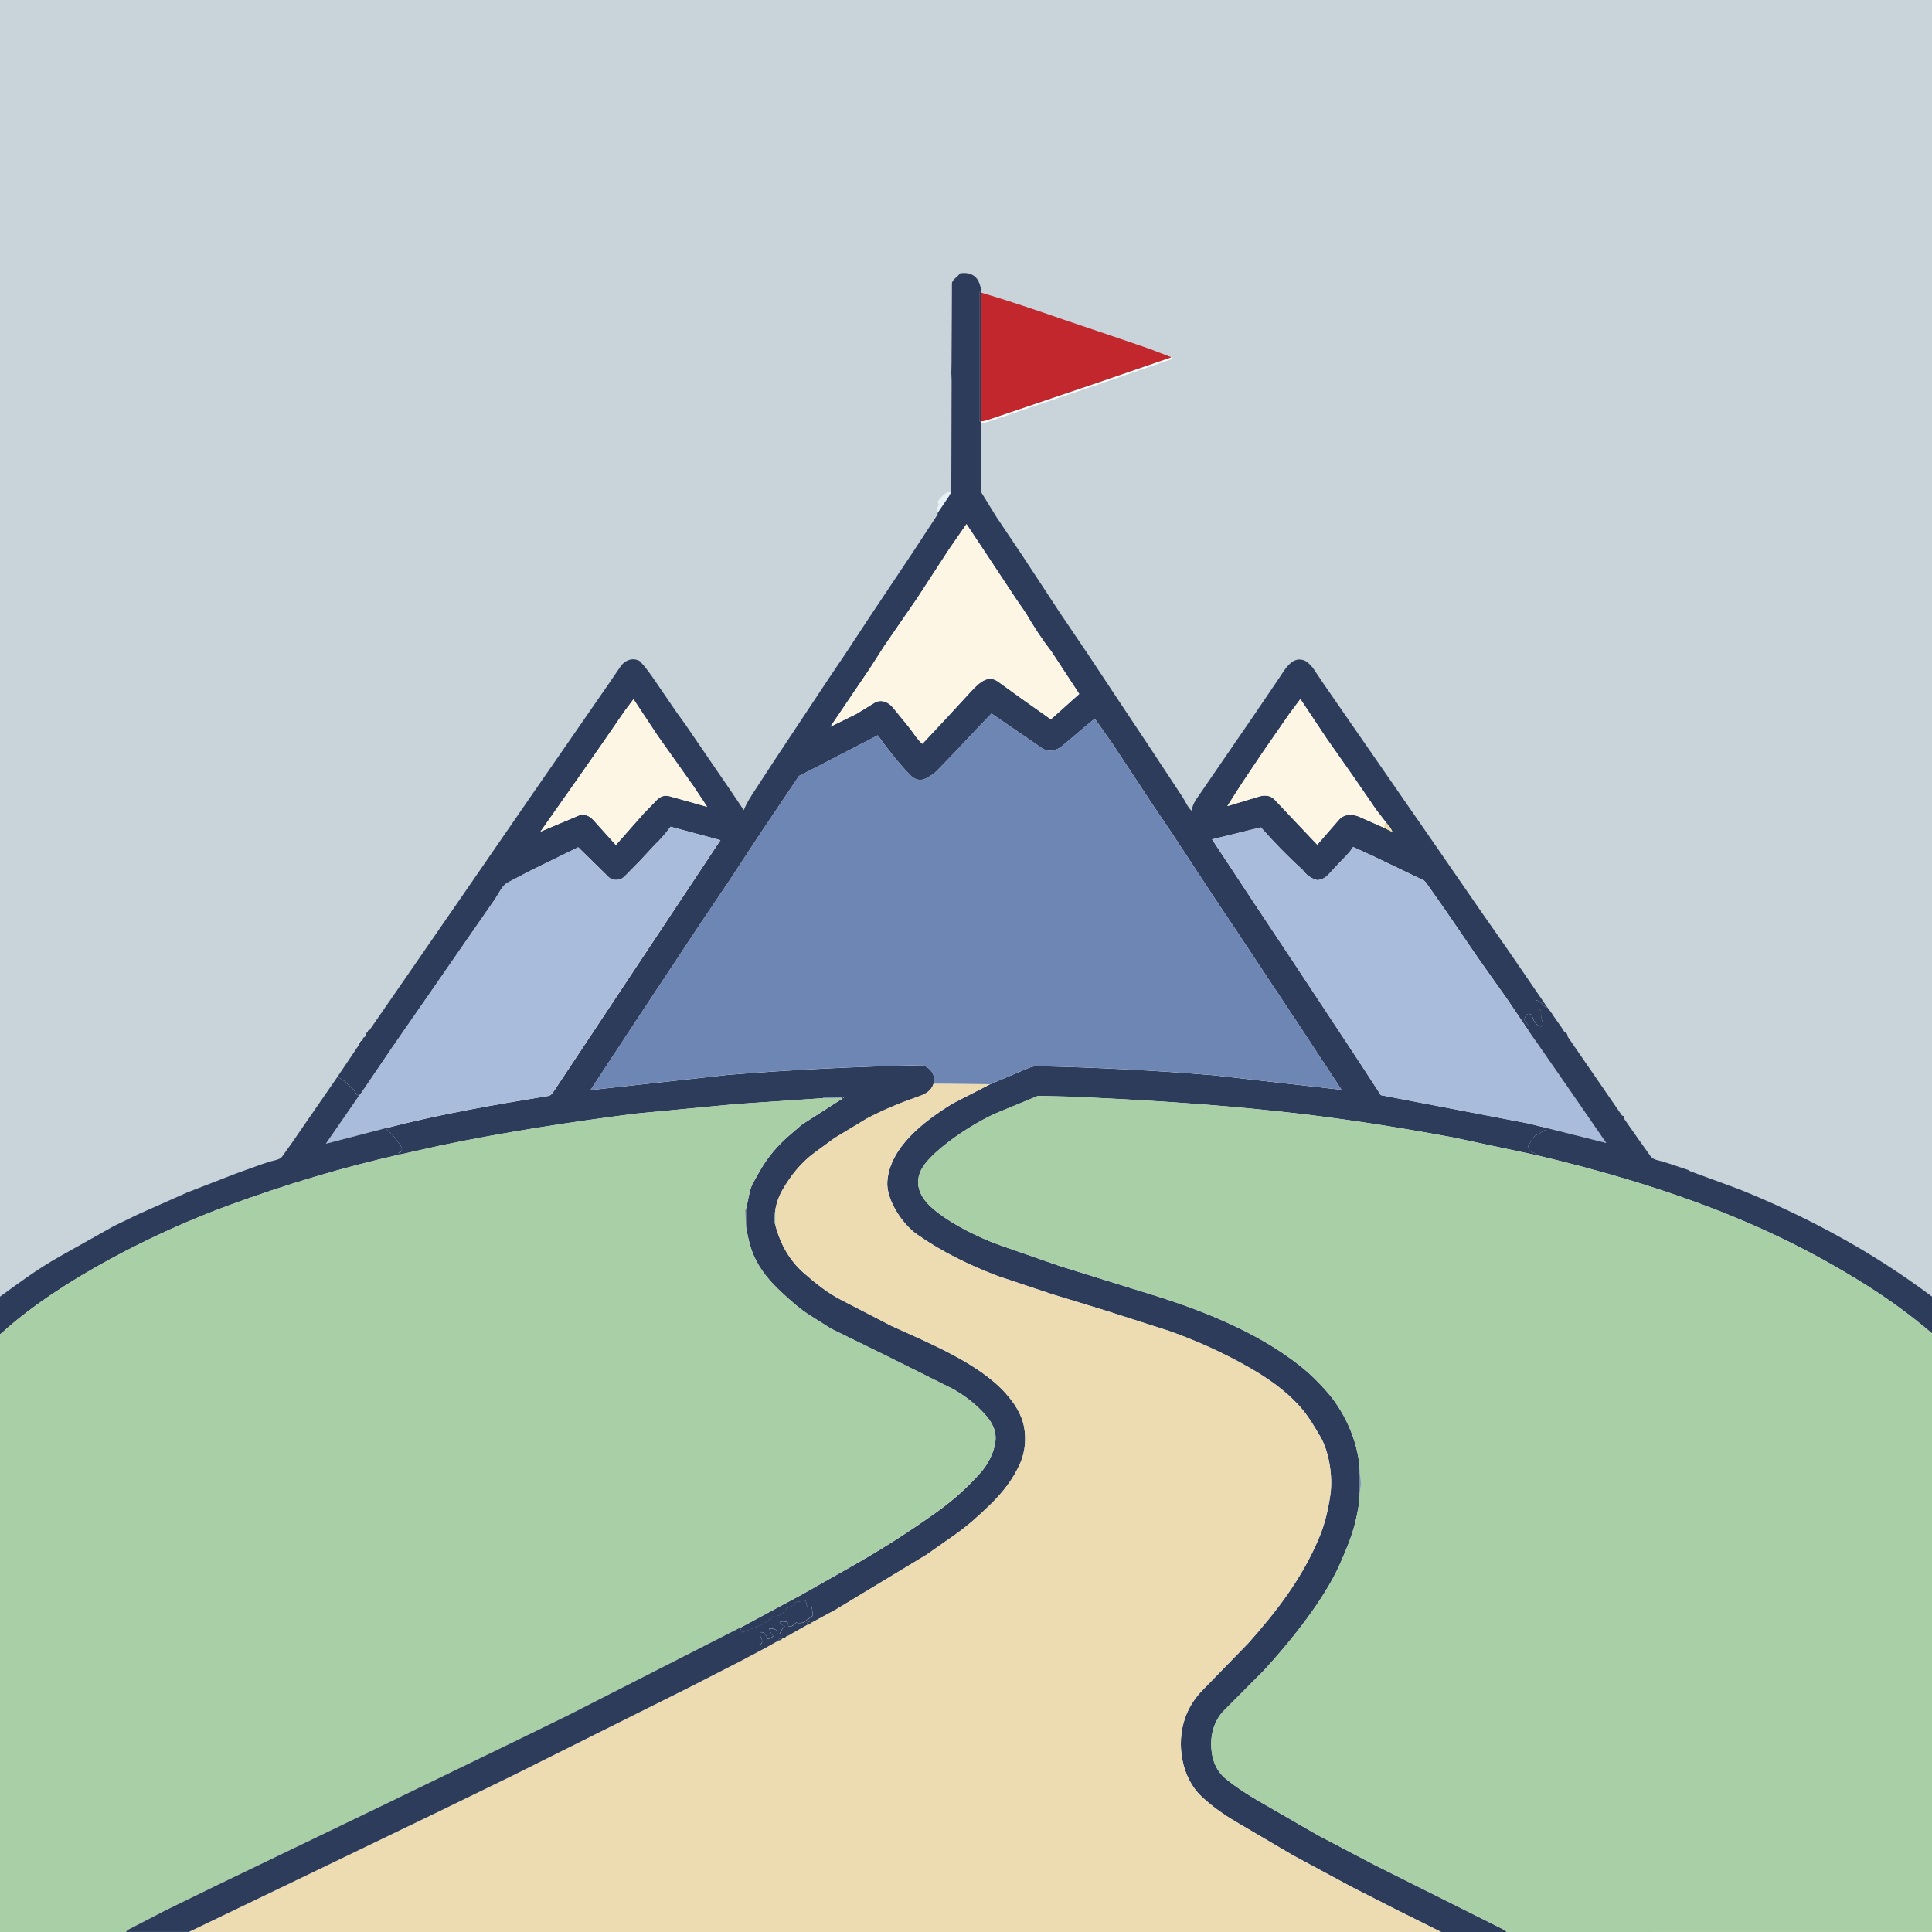
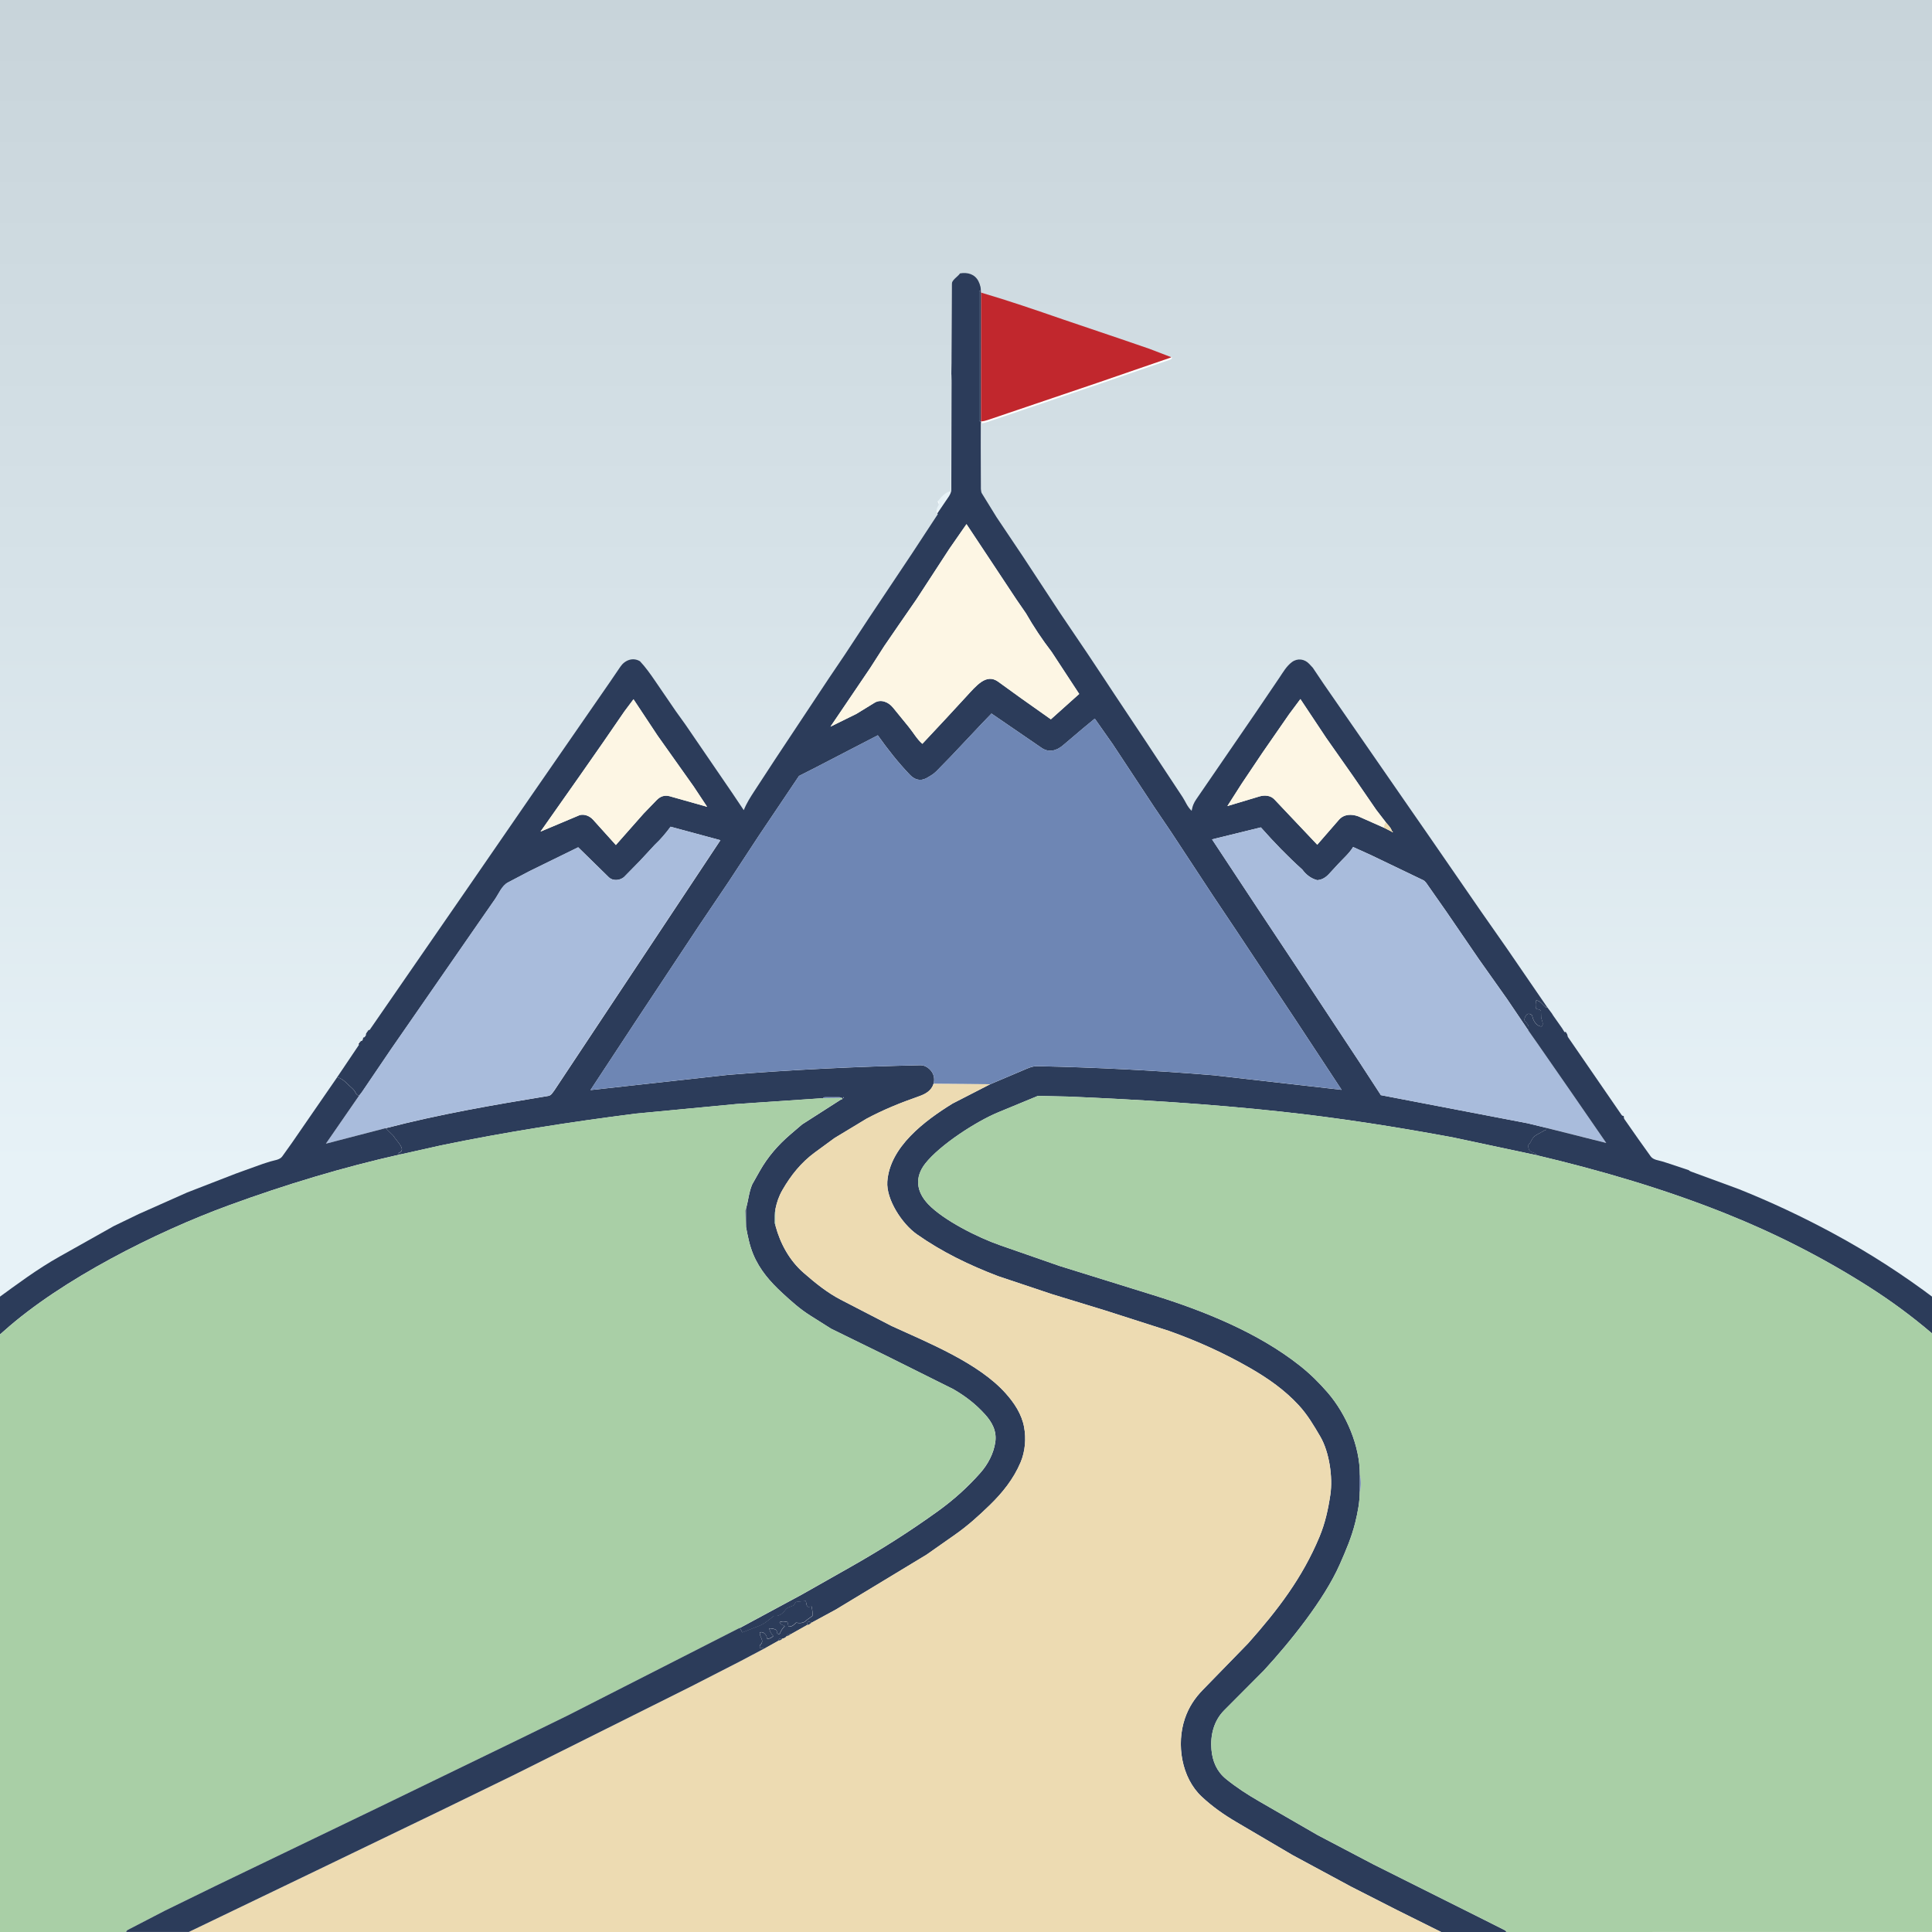
<svg xmlns="http://www.w3.org/2000/svg" id="Layer_1" data-name="Layer 1" viewBox="0 0 1024 1024">
  <defs>
    <style>
      .cls-1 {
        fill: #2C3C5A;
      }

      .cls-2 {
        fill: #6E86B4;
      }

      .cls-3 {
        fill: #2C3C5A;
      }

      .cls-4 {
        fill: #FDF6E4;
      }

      .cls-5 {
        fill: #2C3C5A;
      }

      .cls-6 {
        fill: #EDDBB2;
      }

      .cls-7 {
        fill: #A9BCDC;
      }

      .cls-8 {
        fill: #A9CFA6;
      }

      .cls-9 {
        fill: #E7F2F7;
      }

      .cls-10 {
        fill: #C8D4DA;
      }

      .cls-11 {
        fill: #D7E3E9;
      }

      .cls-12 {
        fill: #C1272D;
      }
    </style>
+     <linearGradient id="skyRamp" gradientUnits="userSpaceOnUse" x1="0" y1="0" x2="0" y2="620">
+       <stop offset="0" stop-color="#C8D4DA" />
+       <stop offset="0.52" stop-color="#D7E3E9" />
+       <stop offset="1" stop-color="#E7F2F7" />
+     </linearGradient>
  </defs>
  <g>
    <path class="cls-9" d="M504.12,259.42c0,1.31-.57,2.6-1.38,3.8l-5.66,8.34c-1.06-1.63-.5-3.53.52-5l-.59-1.82c.07.21,3.36-5.16,7.11-5.32Z" />
    <g>
      <path class="cls-5" d="M518.6,148.02c.95,1.84,1.43,3.95,1.43,6.08-.12-.04-.84-.12-.99.14v68.55c-.01.72.75.59.93.55l-.04,12.52.09,21.63c0,.93-.16,2.09.43,3.06l7.78,12.61,13.77,20.52,19.88,30.26,14.76,21.83,8.38,12.62,5.6,8.49,16.86,25.33,19.32,29.27c1.61,2.43,2.38,4.98,4.81,7.28.34-2.34,1.13-4.2,2.48-6.17l31.17-45.43,12.82-18.91c2.03-3,3.74-6.1,6.65-8.3s6.71-1.73,9.19.93l1.89,2.03,5.73,8.53,47.12,68.08,8.49,12.24,27.8,40.29,13.65,19.52,21.36,31.14.07.9c.04.19-.48.45-.7.26l-.73-.63c-1.37-1.17-2.11-2.69-4.39-3.06-.25,1.21-.52,3.15.04,4.51.82.28,2.47.32,2.5,1.33l.1,3.07c.04,1.23,1.76,3.86.16,4.94-2.64-.09-4.38-3.08-4.84-5.46-.18-.96-1.7-1.52-2.6-1.07s-2.01,2.76-1.4,3.61c1.47,1.47,2.58,2.82,1.85,4.98l-11.24-16.61-14.98-21.16-17.1-25-9.51-13.58c-.67-.96-1.66-2.66-2.8-3.21l-27.77-13.33-9.43-4.27c-2.2,3.52-5.1,5.95-7.81,8.89l-5.05,5.47c-1.63,1.77-3.67,3.04-6.15,3.21-3.27-.85-5.9-2.85-7.91-5.6-7.87-7.08-15.02-14.52-21.98-22.37l-25.87,6.35,24.42,36.96,20.83,31.36,16.36,24.78,16.36,24.77,11.52,17.7,77.72,14.9,9.85,2.39c.23.35.26.84.12.99-.13.14-.57.21-.9.4l-3.89,2.14c-1.96,1.08-2.71,2.21-3.57,4.11-.38.83-1.55,1.35-1.26,2.5,1.02,4,2.46,1.83,5.04,4.53l-44.97-9.57c-30.24-5.61-60.38-10.34-91.04-13.65-37.66-4.07-75.14-6.37-112.82-7.98l-16.05-.36-21.07,8.71c-11.57,4.78-30.84,17.23-38.61,27.09-5.73,7.27-4.84,14.91,1.52,21.6,8.13,8.54,26.38,17.68,37.96,21.71l31.6,11.01,49.76,15.47c26.9,8.36,55.49,19.89,77.51,37.28,5.54,4.37,10.3,9.07,14.86,14.34,9.98,11.54,17.15,28.5,17.08,43.55l-.04,9.21c-.02,5.29-1.06,10.74-2.39,16.14-1.94,7.85-5.01,14.97-8.25,22.3-8.18,18.52-26.21,40.95-40.16,56.1l-21.04,21.13c-5.59,5.62-7.43,13.32-6.75,20.96.56,6.2,2.86,11.51,7.72,15.46,5.58,4.53,11.4,8.28,17.69,11.91l30.81,17.79,29.63,15.56,59.14,29.59,10.39,5.24c.51.26.84.57.83,1.01h-34.48s-23.79-11.84-23.79-11.84l-23.97-12.21-30.95-16.69-29.64-17.43c-6.76-3.97-12.84-8.22-18.57-13.57-10.74-10.05-13.54-27.84-8.89-41.45,2.03-5.93,5.16-10.71,9.51-15.17l23.99-24.63c15.59-17.55,28.74-34.66,37.83-56.51,3-7.21,4.61-14.56,5.76-22.32,1.36-9.19-.54-22.54-5.32-30.74-3.42-5.86-6.8-11.61-11.45-16.64-7.42-8.03-16.08-14.12-25.57-19.6-13.87-8-28.2-14.46-43.31-19.83l-33.47-10.73-28.39-8.69-28.6-9.57c-15.24-5.82-29.66-12.77-43.03-22.17-7.94-5.58-16.33-18.53-15.68-27.92,1.27-18.35,19.69-32.2,34.57-41.39l19.91-10.22,16.84-7.14c2.41-1.02,5.29-2.51,8.15-2.45,31.37.66,62.36,2.23,93.71,4.84l67.6,7.7-24.47-37.19-12.43-18.71-19-28.65-12.1-18.08-22.45-34.15-8.95-13.22-21.89-33.18-9.54-13.57-6.34,5.23-10.56,8.96c-3.37,2.85-7.42,3.97-11.28,1.32l-26.57-18.2-5.24,5.45-16.28,17.26-7.7,7.89c-1.48,1.52-3.5,2.64-5.29,3.66-3.27,1.77-6.35.73-8.78-1.83-6.18-6.49-11.62-13.37-16.96-20.9l-32.72,16.94-9.05,4.61-21.15,31.45-16.11,24.56-15.38,22.8-33.15,50.06-24.74,37.62,73.15-8.08c34.06-2.73,67.7-4.37,101.7-5.09,2.63-.06,4.71,1.72,5.8,3.12,1.59,2.04,1.82,4.66,1.18,6.77-1.11,3.62-4.26,5.4-7.81,6.63-9.57,3.33-18.79,7.07-27.74,11.86l-16.89,10.21-10.41,7.62c-7.3,5.34-12.75,12.17-17.21,19.91-1.91,3.32-2.96,6.43-3.7,9.99-.5,2.39-.32,4.87-.36,7.62l.41,1.52c2.51,9.31,7.38,18.27,14.85,24.78,6.3,5.48,12.48,10.52,19.84,14.33l26.81,13.86c19.82,9.04,46.27,19.75,60.49,35.72,4.6,5.16,8.43,10.96,9.72,17.81,1.16,6.15.59,12.93-1.85,18.73-3.7,8.8-9.61,16.15-16.35,22.69-5.94,5.77-11.72,10.97-18.45,15.69l-15.07,10.58-48.04,29.07-12.9,7c-.47-.38-1.18-.62-1.63-.52-.67.14-.8,1.02-.48,1.62l-8.71,4.9c-1.14-.05-1.98.21-2.45,1.2-.3.63-1.45,1.19-2.13,1.19h-1.3c-.52-.01-.74.59-.73,1.11l-6.4,3.58-3.18.41c-.62.11-.59-1.27-.13-1.71,2.57-2.44-.82-4.41-.19-6.7,1.97-.49,3.63,1.33,3.8,3.4,1.53.06,2.46-.61,3.28-1.41-1.28-1.33-1.76-2.48-2.2-4.11,1.41.16,2.99.16,3.87,1.07.31.33.32,1.15.37,1.45.07.45,1.25.75,1.48.18.63-1.53,1.21-2.43,2.55-3.91-1.11-.62-2.03-.59-2.75-1.98,1.42-.7,2.81-.49,4.24-.08l.51,2.4c1.97.1,3.07-1.21,3.99-2.1,1.97.33,4.07.4,5.67-1.42l3.04-2.2c.23-1.65-.2-3.36-.47-5.04-.55.13-1.69.54-2.06.18-.76-.74-.77-1.91-1-3.08l-4.87.5c-.82.08-1.08,1.52-1.51,1.83-1.49.84-3.31.96-4.32,2.28-1.53,1.99-3.43,3.78-6.17,3.34l-3.72,2.88c-1.34,1.03-2.48,1.76-4.13,2.4l-8.95,3.51-1.27-2.43,32.47-17.5,25.65-14.52c16.35-9.25,31.88-19.06,47.12-30.08,8.2-5.93,15.44-12.47,22.13-20,4.13-4.65,7.15-10.45,8-16.45.84-5.91-1.83-10.62-5.46-14.63-4.99-5.52-10.37-9.65-16.82-13.38l-35.47-17.68-29.27-14.34-11.07-6.98c-5.49-3.46-9.98-7.51-14.72-11.88-6.48-5.97-12.08-12.33-15.51-20.61-1.94-4.69-2.91-9.61-3.8-14.41l.1-10.18c1.1-4.03,1.43-8.39,3.18-12.47l3.98-7.05c4.22-7.48,9.71-13.81,16.19-19.36l6.25-5.35,20.81-13.33c.67.15.84-.64.16-.7-.31-.18-.72-.39-1.25-.39h-7.6c-.53-.01-.88.2-.97.51l-46.14,3.12-53.07,5.05c-34.81,4.44-69.06,9.76-103.37,16.86l-21.06,4.71c-.5.05-1.1.25-1.43-.65,4.54-1.54-.55-5.74-2.82-9.3l-3.98-3.87c28.46-7.41,57.13-12.35,86.15-17.1,1.7-.28,2.28-1.71,3.3-2.98l88-132.58-26.4-7.14c-2.64,3.55-5.23,6.64-8.33,9.53l-7.97,8.6-8.46,8.62c-2.26,1.79-5.85,2.14-8.06-.02l-16.16-15.83-25.66,12.57-11.55,6.07c-3.26,1.71-4.87,5.97-6.96,8.98l-9.71,13.98-31.57,45.57-13.79,19.9-15.38,22.68-1.45,1.89c-1-.15-1.58-.78-1.95-1.6-.76-1.67-2.11-2.55-3.33-3.72-2.08-1.98-3.9-4.01-6.9-4.56l12.19-18.11c.63-.51.96-1.31,1.48-1.97.38-.48.91-1.22.5-1.82,1.1.13,1.28-.74,1.74-1.38l1.86-2.62,1.28-1.85,51.83-75.04,32.55-47.24,41.81-60.42,5.46-8.02c2.35-3.46,6.58-5.14,10.37-2.89,3,3.18,5.54,6.78,8.01,10.4l11.02,16.11,5.03,7,24.68,36.07,6.28,9.35c1.55-3.86,3.53-6.89,5.66-10.16l10.73-16.43,28.78-43.39,8.33-12.33,13.15-19.99,22.45-33.62,13.19-20.11.56-.82,5.66-8.34c.81-1.2,1.38-2.49,1.38-3.8l.13-57.63-.07-2.78-.05-.95.09-5.85.14-42.22c0-2.66,3.22-4.17,4.5-6.08,4.1-.7,7.85.45,9.74,4.11ZM502.02,380.17l10.01-10.85c5.54-6,10.73-12.56,17.03-8.01l11.93,8.62,16,11.32,15.02-13.45-14.61-22.3c-5.08-6.61-9.51-13.27-13.63-20.46l-5.13-7.45-13.19-19.92-13.18-19.87-9.05,13.03-17.38,26.68-9.44,13.66-7.75,11.3-7.45,11.62-10.74,15.86-10.29,15.19,13.75-6.77,9.63-5.91c3.17-1.95,7.18-.59,9.73,2.54l8.3,10.18c2.5,3.07,4.33,6.45,7.29,9.06l13.17-14.08ZM326.42,447.87l14.71-16.65,6.89-7.13c1.94-2.01,4.27-2.82,6.89-2.08l19.88,5.61-7.16-10.81-19.13-26.97-12.73-19.22-4.76,6.34-11.23,16.33-12.37,17.73-20.93,29.75,20.88-8.79c2.7-.55,5.26.57,7.04,2.55l12.02,13.34ZM733.56,438.72l3.73,1.89.35-.33c-.45-1.74-1.98-2.98-3.06-4.38l-5.12-6.64-12.26-17.84-14.29-20.34-13.67-20.56-5.98,8.03-14.15,20.43-11.08,16.52-7.49,11.73,17.06-5.12c2.66-.8,5.83-.55,7.82,1.55l22.76,24.05,11.46-13.18c2.68-3.08,6.7-3.18,10.39-1.82l13.54,6.01ZM738.24,440.71l-.62.17c.17.39.66.26.62-.17ZM447.04,581.52l-.25.25.25.25.25-.25-.25-.25Z" />
      <path class="cls-2" d="M524.76,574.67l-29.99-.21c.65-2.11.41-4.72-1.18-6.77-1.09-1.39-3.17-3.17-5.8-3.12-34.01.72-67.65,2.35-101.7,5.09l-73.15,8.08,24.74-37.62,33.15-50.06,15.38-22.8,16.11-24.56,21.15-31.45,9.05-4.61,32.72-16.94c5.34,7.53,10.77,14.41,16.96,20.9,2.43,2.56,5.51,3.6,8.78,1.83,1.78-1.02,3.8-2.14,5.29-3.66l7.7-7.89,16.28-17.26,5.24-5.45,26.57,18.2c3.86,2.65,7.92,1.53,11.28-1.32l10.56-8.96,6.34-5.23,9.54,13.57,21.89,33.18,8.95,13.22,22.45,34.15,12.1,18.08,19,28.65,12.43,18.71,24.47,37.19-67.6-7.7c-31.34-2.61-62.34-4.17-93.71-4.84-2.86-.06-5.74,1.43-8.15,2.45l-16.84,7.14Z" />
      <path class="cls-7" d="M810.01,546.1l5.09,7.25,17.66,25.46,18.59,26.96-31.9-8.02-9.85-2.39-77.72-14.9-11.52-17.7-16.36-24.77-16.36-24.78-20.83-31.36-24.42-36.96,25.87-6.35c6.96,7.86,14.11,15.29,21.98,22.37,2.02,2.75,4.64,4.75,7.91,5.6,2.47-.17,4.52-1.44,6.15-3.21l5.05-5.47c2.71-2.94,5.61-5.37,7.81-8.89l9.43,4.27,27.77,13.33c1.14.55,2.13,2.25,2.8,3.21l9.51,13.58,17.1,25,14.98,21.16,11.24,16.61Z" />
      <path class="cls-4" d="M502.02,380.17l-13.17,14.08c-2.96-2.61-4.78-5.99-7.29-9.06l-8.3-10.18c-2.54-3.12-6.55-4.48-9.73-2.54l-9.63,5.91-13.75,6.77,10.29-15.19,10.74-15.86,7.45-11.62,7.75-11.3,9.44-13.66,17.38-26.68,9.05-13.03,13.18,19.87,13.19,19.92,5.13,7.45c4.13,7.19,8.55,13.85,13.63,20.46l14.61,22.3-15.02,13.45-16-11.32-11.93-8.62c-6.3-4.55-11.48,2-17.03,8.01l-10.01,10.85Z" />
      <path class="cls-4" d="M326.42,447.87l-12.02-13.34c-1.78-1.98-4.34-3.11-7.04-2.55l-20.88,8.79,20.93-29.75,12.37-17.73,11.23-16.33,4.76-6.34,12.73,19.22,19.13,26.97,7.16,10.81-19.88-5.61c-2.62-.74-4.94.07-6.89,2.08l-6.89,7.13-14.71,16.65Z" />
      <path class="cls-11" d="M830.99,548.55l-1.73-2.46c.34-.16.71-.23,1.16-.08l.58,2.55Z" />
      <path class="cls-7" d="M204.37,597.94l-31.63,8.23,17.59-25.47,1.45-1.89,15.38-22.68,13.79-19.9,31.57-45.57,9.71-13.98c2.09-3.01,3.7-7.27,6.96-8.98l11.55-6.07,25.66-12.57,16.16,15.83c2.21,2.16,5.81,1.82,8.06.02l8.46-8.62,7.97-8.6c3.1-2.89,5.69-5.98,8.33-9.53l26.4,7.14-88,132.58c-1.02,1.27-1.6,2.7-3.3,2.98-29.02,4.75-57.69,9.69-86.15,17.1Z" />
      <g>
        <path class="cls-1" d="M520.03,154.1l-.07,69.24c-.17.04-.94.17-.94-.55v-68.55c.17-.26.88-.18,1-.14Z" />
        <path class="cls-12" d="M621.24,188.5c-.08.49-.47.94-.98,1.12l-16.77,5.76-20.61,7.11-59.07,20.03c-1.33.45-2.71.83-3.85.82l.07-69.24c14.56,4.27,28.81,9.17,43.43,14.22l30.77,10.42,14.98,5.14,12.04,4.62Z" />
      </g>
      <g>
        <path class="cls-4" d="M734.57,435.9c-.83.84-.94,1.81-1.01,2.82l-13.54-6.01c-3.69-1.37-7.71-1.26-10.39,1.82l-11.46,13.18-22.76-24.05c-1.99-2.1-5.15-2.35-7.82-1.55l-17.06,5.12,7.49-11.73,11.08-16.52,14.15-20.43,5.98-8.03,13.67,20.56,14.29,20.34,12.26,17.84,5.12,6.64Z" />
        <path class="cls-6" d="M733.56,438.72c.07-1.01.18-1.98,1.01-2.82,1.08,1.4,2.61,2.64,3.06,4.38l.6.43c.03.43-.45.56-.62.17-.04-.1-.14-.17-.33-.27l-3.73-1.89Z" />
      </g>
    </g>
    <path class="cls-11" d="M195.92,544.92l-1.86,2.62c-.19-.63-.27-1.48.15-2.12.27-.41,1.04-.65,1.71-.5Z" />
    <path class="cls-11" d="M191.82,550.73c-.52.66-.85,1.46-1.48,1.97-.62-.46-.83-1.42-.22-1.78.39-.23,1.13-.26,1.7-.19Z" />
    <g>
      <path class="cls-3" d="M819.97,532.72l2.45,3.27.89,1.4,4.65,6.6,1.29,2.1,1.73,2.46,28.57,41.51c.3.43.98.46,1.21.47-.09.42-.15,1.13.21,1.64l7.3,10.44,6.64,9.3c1.37,1.92,4.25,2.08,6.23,2.71l2.25.71,11.7,3.88c.36.4.73.58,1.33.8l25.07,9.21c17.11,6.83,33.89,14.72,50.06,23.46,18.91,10.21,36.94,21.8,54.09,34.76l.02,20.33c-.54-.4-1.15-.6-1.75-1.11-10.55-8.97-21.4-17-33.2-24.52-24.13-15.38-49.61-28.36-76.28-39.01-32.42-12.95-65.79-22.71-99.46-30.7-2.58-2.7-4.02-.52-5.04-4.53-.29-1.15.88-1.67,1.26-2.5.87-1.89,1.61-3.03,3.57-4.11l3.89-2.14c.33-.18.77-.25.9-.4.14-.15.11-.64-.12-.99l31.9,8.02-18.59-26.96-17.66-25.46-5.09-7.25c.73-2.16-.38-3.52-1.85-4.98-.61-.85.53-3.18,1.4-3.61s2.42.11,2.6,1.07c.46,2.38,2.21,5.37,4.84,5.46,1.61-1.08-.11-3.71-.16-4.94l-.1-3.07c-.03-1.02-1.68-1.05-2.5-1.33-.56-1.35-.29-3.29-.04-4.51,2.28.38,3.03,1.9,4.39,3.06l.73.63c.22.19.74-.07.7-.26l-.07-.9Z" />
      <path class="cls-3" d="M190.33,580.7l-17.59,25.47,31.63-8.23,3.98,3.87c2.28,3.56,7.37,7.76,2.82,9.3.33.9.94.71,1.43.65-30.9,6.91-61.24,16.09-91.22,27.05-38.75,14.17-88.56,39.24-119.14,66.51-1.34,1.19-2.48,2.34-3.92,2.97v-20.8c10.68-7.79,21.39-15.81,33.28-22.49l25.99-14.6,2.68-1.52,13.4-6.48,25.59-11.38,25.65-9.95,4.52-1.64,9.9-3.57,4.05-1.28c1.95-.62,4.93-.8,6.24-2.64l5.23-7.33,8.82-12.8,14.49-20.99c3,.56,4.82,2.58,6.9,4.56,1.23,1.17,2.57,2.05,3.33,3.72.37.82.95,1.45,1.95,1.6Z" />
      <g>
        <path class="cls-8" d="M814.98,612.41c33.67,7.99,67.04,17.75,99.46,30.7,26.67,10.65,52.15,23.64,76.28,39.01,11.8,7.52,22.66,15.55,33.2,24.52.61.51,1.21.71,1.75,1.11v316.21s-227.37.04-227.37.04c0-.43-.32-.75-.83-1.01l-10.39-5.24-59.14-29.59-29.63-15.56-30.81-17.79c-6.28-3.63-12.11-7.39-17.69-11.91-4.86-3.95-7.16-9.26-7.72-15.46-.69-7.64,1.16-15.34,6.75-20.96l21.04-21.13c13.95-15.15,31.98-37.59,40.16-56.1,3.24-7.34,6.31-14.45,8.25-22.3,1.33-5.4,2.37-10.85,2.39-16.14.74-2.6.73-6.59.04-9.21.06-15.06-7.1-32.01-17.08-43.55-4.56-5.27-9.32-9.97-14.86-14.34-22.02-17.39-50.61-28.92-77.51-37.28l-49.76-15.47-31.6-11.01c-11.58-4.03-29.83-13.17-37.96-21.71-6.37-6.69-7.25-14.33-1.52-21.6,7.77-9.86,27.04-22.31,38.61-27.09l21.07-8.71,16.05.36c37.68,1.61,75.16,3.9,112.82,7.98,30.66,3.32,60.8,8.04,91.04,13.65l44.97,9.57Z" />
        <path class="cls-2" d="M720.69,790.8l.04-9.21c.7,2.62.7,6.61-.04,9.21Z" />
      </g>
      <g>
        <path class="cls-8" d="M436.25,582.02l9.82-.12c.68.06.51.85-.16.7l-20.81,13.33-6.25,5.35c-6.48,5.55-11.97,11.88-16.19,19.36l-3.98,7.05c-1.75,4.08-2.08,8.44-3.18,12.47l-.41,1.52.31,8.66c.89,4.8,1.86,9.72,3.8,14.41,3.43,8.27,9.02,14.64,15.51,20.61,4.74,4.36,9.24,8.42,14.72,11.88l11.07,6.98,29.27,14.34,35.47,17.68c6.44,3.74,11.82,7.86,16.82,13.38,3.63,4.01,6.29,8.72,5.46,14.63-.85,5.99-3.87,11.8-8,16.45-6.68,7.52-13.93,14.07-22.13,20-15.24,11.02-30.77,20.83-47.12,30.08l-25.65,14.52-32.47,17.5-91.16,46.42-24.72,12.09-76.27,36.99-85.62,41.24-27.02,13.21-19.47,10.09c-.59.31-.84.65-1.06,1.16H-1.68s0-315.7,0-315.7c1.44-.63,2.58-1.78,3.92-2.97,30.59-27.27,80.39-52.34,119.14-66.51,29.98-10.96,60.32-20.14,91.22-27.05l21.06-4.71c34.3-7.1,68.55-12.42,103.37-16.86l53.07-5.05,46.14-3.12Z" />
        <polygon class="cls-3" points="395.4 650.33 395.09 641.67 395.5 640.15 395.4 650.33" />
      </g>
      <path class="cls-2" d="M446.07,581.9l-9.82.12c.09-.31.45-.52.97-.52h7.6c.52.01.93.23,1.25.4Z" />
      <g>
        <path class="cls-6" d="M524.76,574.67l-19.91,10.22c-14.89,9.19-33.3,23.04-34.57,41.39-.65,9.38,7.74,22.34,15.68,27.92,13.37,9.4,27.79,16.35,43.03,22.17l28.6,9.57,28.39,8.69,33.47,10.73c15.11,5.37,29.44,11.84,43.31,19.83,9.5,5.47,18.16,11.56,25.57,19.6,4.64,5.03,8.03,10.78,11.45,16.64,4.79,8.2,6.68,21.55,5.32,30.74-1.15,7.77-2.76,15.11-5.76,22.32-9.09,21.85-22.24,38.97-37.83,56.51l-23.99,24.63c-4.34,4.46-7.48,9.24-9.51,15.17-4.66,13.6-1.86,31.39,8.89,41.45,5.73,5.36,11.81,9.6,18.57,13.57l29.64,17.43,30.95,16.69,23.97,12.21,23.79,11.84H100.08s67.79-32.62,67.79-32.62l65.61-31.65,38.51-18.76,93.95-46.92,26.24-13.44,14.1-7.46,6.4-3.58c.8-.13,1.56-.43,2.03-1.11.67,0,1.83-.56,2.13-1.19.97-.21,1.68-.77,2.45-1.2l8.71-4.9c.9.09,1.5-.76,2.11-1.09l12.9-7,48.04-29.07,15.07-10.58c6.73-4.72,12.51-9.92,18.45-15.69,6.74-6.55,12.64-13.89,16.35-22.69,2.44-5.79,3.01-12.57,1.85-18.73-1.29-6.85-5.13-12.65-9.72-17.81-14.22-15.98-40.67-26.68-60.49-35.72l-26.81-13.86c-7.36-3.8-13.54-8.85-19.84-14.33-7.47-6.5-12.35-15.47-14.85-24.78l-.05-9.14c.74-3.56,1.79-6.67,3.7-9.99,4.46-7.74,9.9-14.57,17.21-19.91l10.41-7.62,16.89-10.21c8.95-4.78,18.17-8.52,27.74-11.86,3.55-1.23,6.7-3.01,7.81-6.63l29.99.21Z" />
        <path class="cls-1" d="M406.28,873.13l-14.1,7.46-26.24,13.44-93.95,46.92-38.51,18.76-65.61,31.65-67.79,32.62h-33.26c.23-.52.47-.86,1.06-1.17l19.47-10.09,27.02-13.21,85.62-41.24,76.27-36.99,24.72-12.09,91.16-46.42,1.27,2.43,8.95-3.51c1.65-.65,2.79-1.37,4.13-2.4l3.72-2.88c2.74.44,4.64-1.35,6.17-3.34,1.01-1.32,2.84-1.44,4.32-2.28.43-.31.7-1.74,1.51-1.83l4.87-.5c.23,1.17.24,2.34,1,3.08.37.36,1.5-.05,2.06-.18.27,1.68.7,3.39.47,5.04l-3.04,2.2c-1.59,1.81-3.69,1.74-5.67,1.42-.93.89-2.02,2.2-3.99,2.1l-.51-2.4c-1.43-.41-2.82-.63-4.24.08.72,1.39,1.64,1.35,2.75,1.98-1.34,1.47-1.91,2.38-2.55,3.91-.24.57-1.41.27-1.48-.18-.05-.3-.05-1.12-.37-1.45-.88-.92-2.46-.92-3.87-1.07.45,1.63.93,2.78,2.2,4.11-.81.8-1.75,1.47-3.28,1.41-.17-2.07-1.84-3.89-3.8-3.4-.63,2.29,2.76,4.27.19,6.7-.47.44-.49,1.82.13,1.71l3.18-.41Z" />
        <path class="cls-8" d="M411.05,649.82l-.41-1.52c.05-2.75-.13-5.24.36-7.62l.05,9.14Z" />
        <path class="cls-1" d="M430.11,860.07c-.61.33-1.21,1.18-2.11,1.09-.32-.6-.19-1.47.48-1.62.45-.1,1.16.15,1.63.52Z" />
        <path class="cls-1" d="M414.71,868.45c-.47.67-1.23.98-2.03,1.11-.01-.52.21-1.12.73-1.12h1.3Z" />
        <path class="cls-1" d="M419.29,866.06c-.76.43-1.47.99-2.45,1.2.47-.99,1.31-1.25,2.45-1.2Z" />
      </g>
      <rect class="cls-2" x="446.86" y="581.59" width=".35" height=".35" transform="translate(-280.43 486.48) rotate(-45)" />
    </g>
  </g>
-   <path class="cls-10" d="M4-2.43H-.8c-.2,0-.8-.11-.89.03-.09.15-.03.47-.03,1.15v689.75c10.69-7.79,21.39-15.81,33.28-22.49l25.99-14.6,2.68-1.52,13.4-6.48,25.59-11.38,25.65-9.95,4.52-1.64,9.9-3.57,4.05-1.28c1.95-.62,4.93-.8,6.24-2.64l5.23-7.33,8.82-12.8,14.49-20.99,12.19-18.11c-.62-.46-.83-1.42-.22-1.78.39-.23,1.13-.26,1.7-.19.38-.48.91-1.22.5-1.82,1.1.13,1.28-.74,1.74-1.38-.19-.63-.27-1.48.15-2.12.27-.41,1.04-.65,1.71-.5l1.28-1.85,51.83-75.04,32.55-47.24,41.81-60.42,5.46-8.02c2.35-3.46,6.58-5.14,10.37-2.89,3,3.18,5.54,6.78,8.01,10.4l11.02,16.11,5.03,7,24.68,36.07,6.28,9.35c1.55-3.86,3.53-6.89,5.66-10.16l10.73-16.43,28.78-43.39,8.33-12.33,13.15-19.99,22.45-33.62,13.19-20.11.56-.82c-1.06-1.63-.5-3.53.52-5l-.59-1.82c.07.21,3.36-5.16,7.11-5.32l.13-57.63-.07-2.78-.05-.95.09-5.85.14-42.22c0-2.66,3.22-4.17,4.5-6.08,4.1-.7,7.85.45,9.74,4.11.95,1.84,1.43,3.95,1.43,6.08,14.56,4.27,28.81,9.17,43.43,14.22l30.77,10.42,14.98,5.14,12.04,4.62c-.08.49-.47.94-.98,1.12l-16.77,5.76-20.61,7.11-59.07,20.03c-1.33.45-2.71.83-3.85.82l-.04,12.52.09,21.63c0,.93-.16,2.09.44,3.06l7.78,12.61,13.77,20.52,19.88,30.26,14.76,21.83,8.38,12.62,5.6,8.49,16.86,25.33,19.32,29.27c1.61,2.43,2.38,4.98,4.81,7.28.34-2.34,1.13-4.2,2.48-6.17l31.17-45.43,12.82-18.91c2.03-3,3.74-6.1,6.65-8.3,2.93-2.21,6.71-1.73,9.19.93l1.89,2.03,5.73,8.53,47.12,68.08,8.49,12.24,27.8,40.29,13.65,19.52,21.36,31.14,2.45,3.27.89,1.4,4.65,6.6,1.29,2.1c.34-.16.71-.23,1.16-.08l.58,2.55,28.57,41.51c.3.43.98.46,1.21.47-.09.42-.15,1.13.21,1.64l7.3,10.44,6.64,9.3c1.37,1.92,4.25,2.08,6.23,2.71l2.25.71,11.7,3.88c.36.4.73.58,1.33.8l25.07,9.21c17.11,6.83,33.89,14.72,50.06,23.46,18.91,10.21,36.94,21.8,54.09,34.76l.13-690.85H4Z" />
+   <path class="cls-10" style="fill:url(#skyRamp)" d="M4-2.43H-.8c-.2,0-.8-.11-.89.03-.09.15-.03.47-.03,1.15v689.75c10.69-7.79,21.39-15.81,33.28-22.49l25.99-14.6,2.68-1.52,13.4-6.48,25.59-11.38,25.65-9.95,4.52-1.64,9.9-3.57,4.05-1.28c1.95-.62,4.93-.8,6.24-2.64l5.23-7.33,8.82-12.8,14.49-20.99,12.19-18.11c-.62-.46-.83-1.42-.22-1.78.39-.23,1.13-.26,1.7-.19.38-.48.91-1.22.5-1.82,1.1.13,1.28-.74,1.74-1.38-.19-.63-.27-1.48.15-2.12.27-.41,1.04-.65,1.71-.5l1.28-1.85,51.83-75.04,32.55-47.24,41.81-60.42,5.46-8.02c2.35-3.46,6.58-5.14,10.37-2.89,3,3.18,5.54,6.78,8.01,10.4l11.02,16.11,5.03,7,24.68,36.07,6.28,9.35c1.55-3.86,3.53-6.89,5.66-10.16l10.73-16.43,28.78-43.39,8.33-12.33,13.15-19.99,22.45-33.62,13.19-20.11.56-.82c-1.06-1.63-.5-3.53.52-5l-.59-1.82c.07.21,3.36-5.16,7.11-5.32l.13-57.63-.07-2.78-.05-.95.09-5.85.14-42.22c0-2.66,3.22-4.17,4.5-6.08,4.1-.7,7.85.45,9.74,4.11.95,1.84,1.43,3.95,1.43,6.08,14.56,4.27,28.81,9.17,43.43,14.22l30.77,10.42,14.98,5.14,12.04,4.62c-.08.49-.47.94-.98,1.12l-16.77,5.76-20.61,7.11-59.07,20.03c-1.33.45-2.71.83-3.85.82l-.04,12.52.09,21.63c0,.93-.16,2.09.44,3.06l7.78,12.61,13.77,20.52,19.88,30.26,14.76,21.83,8.38,12.62,5.6,8.49,16.86,25.33,19.32,29.27c1.61,2.43,2.38,4.98,4.81,7.28.34-2.34,1.13-4.2,2.48-6.17l31.17-45.43,12.82-18.91c2.03-3,3.74-6.1,6.65-8.3,2.93-2.21,6.71-1.73,9.19.93l1.89,2.03,5.73,8.53,47.12,68.08,8.49,12.24,27.8,40.29,13.65,19.52,21.36,31.14,2.45,3.27.89,1.4,4.65,6.6,1.29,2.1c.34-.16.71-.23,1.16-.08l.58,2.55,28.57,41.51c.3.43.98.46,1.21.47-.09.42-.15,1.13.21,1.64l7.3,10.44,6.64,9.3c1.37,1.92,4.25,2.08,6.23,2.71l2.25.71,11.7,3.88c.36.4.73.58,1.33.8l25.07,9.21c17.11,6.83,33.89,14.72,50.06,23.46,18.91,10.21,36.94,21.8,54.09,34.76l.13-690.85H4Z" />
</svg>
